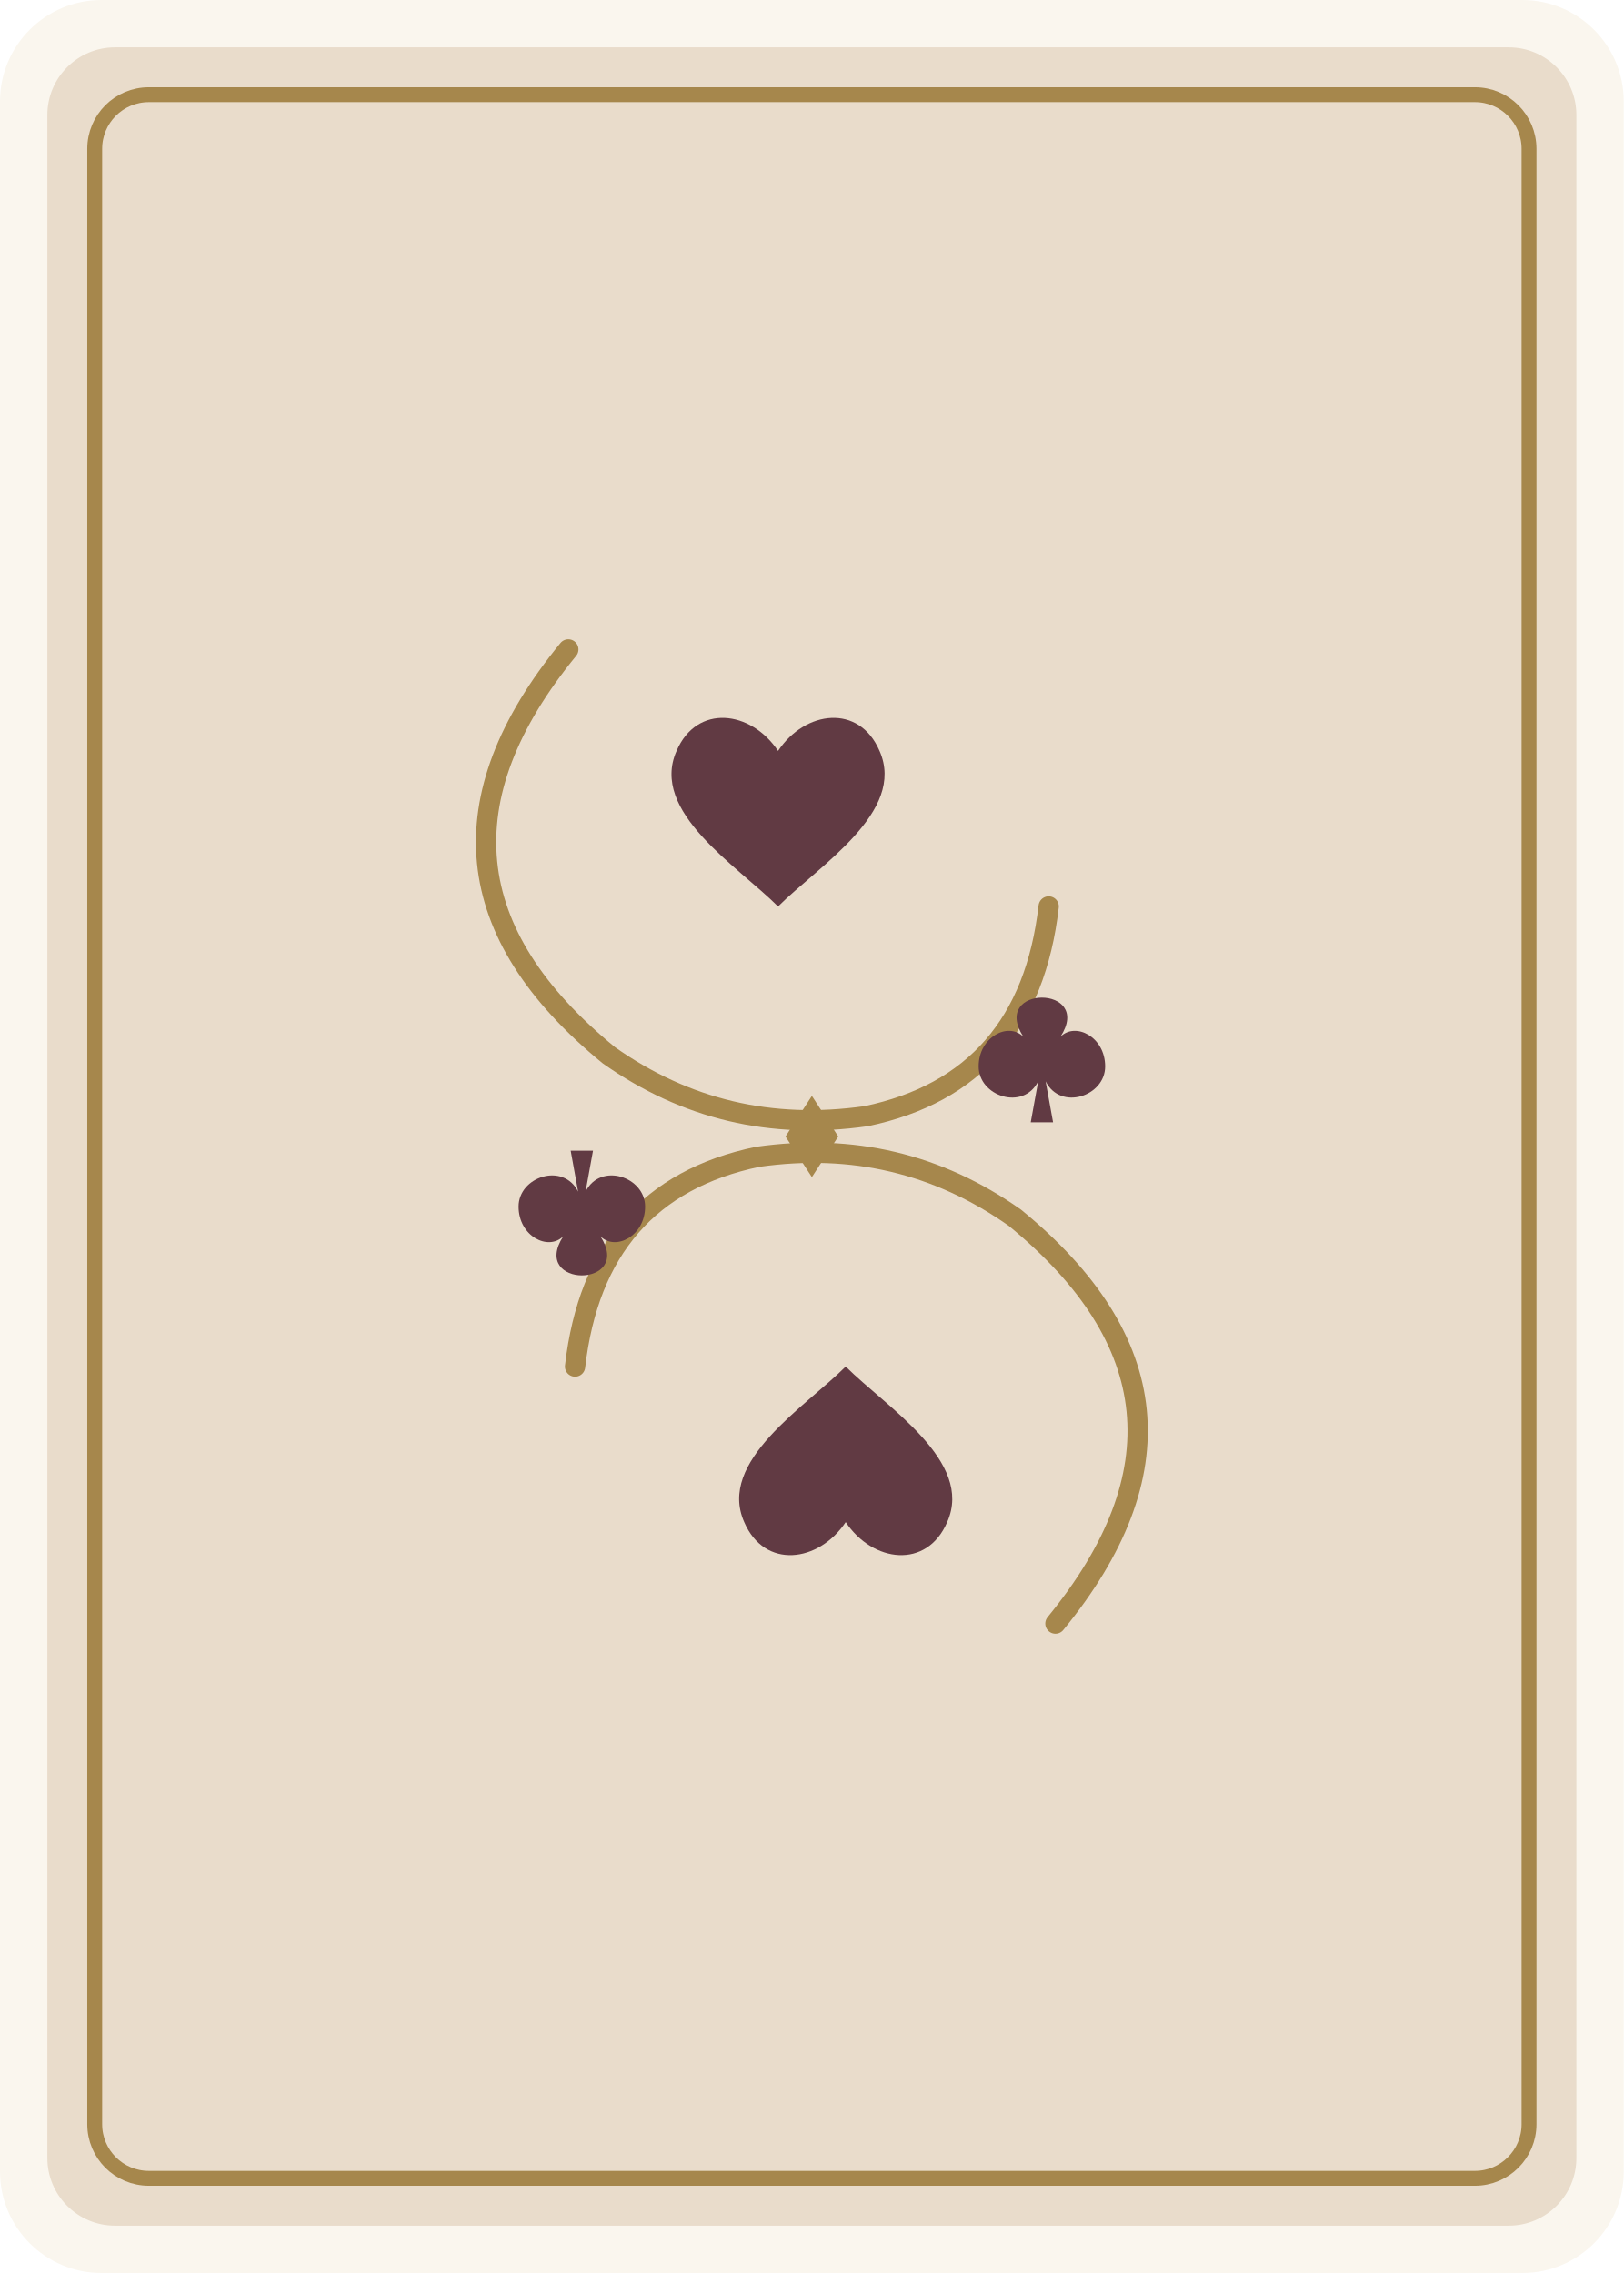
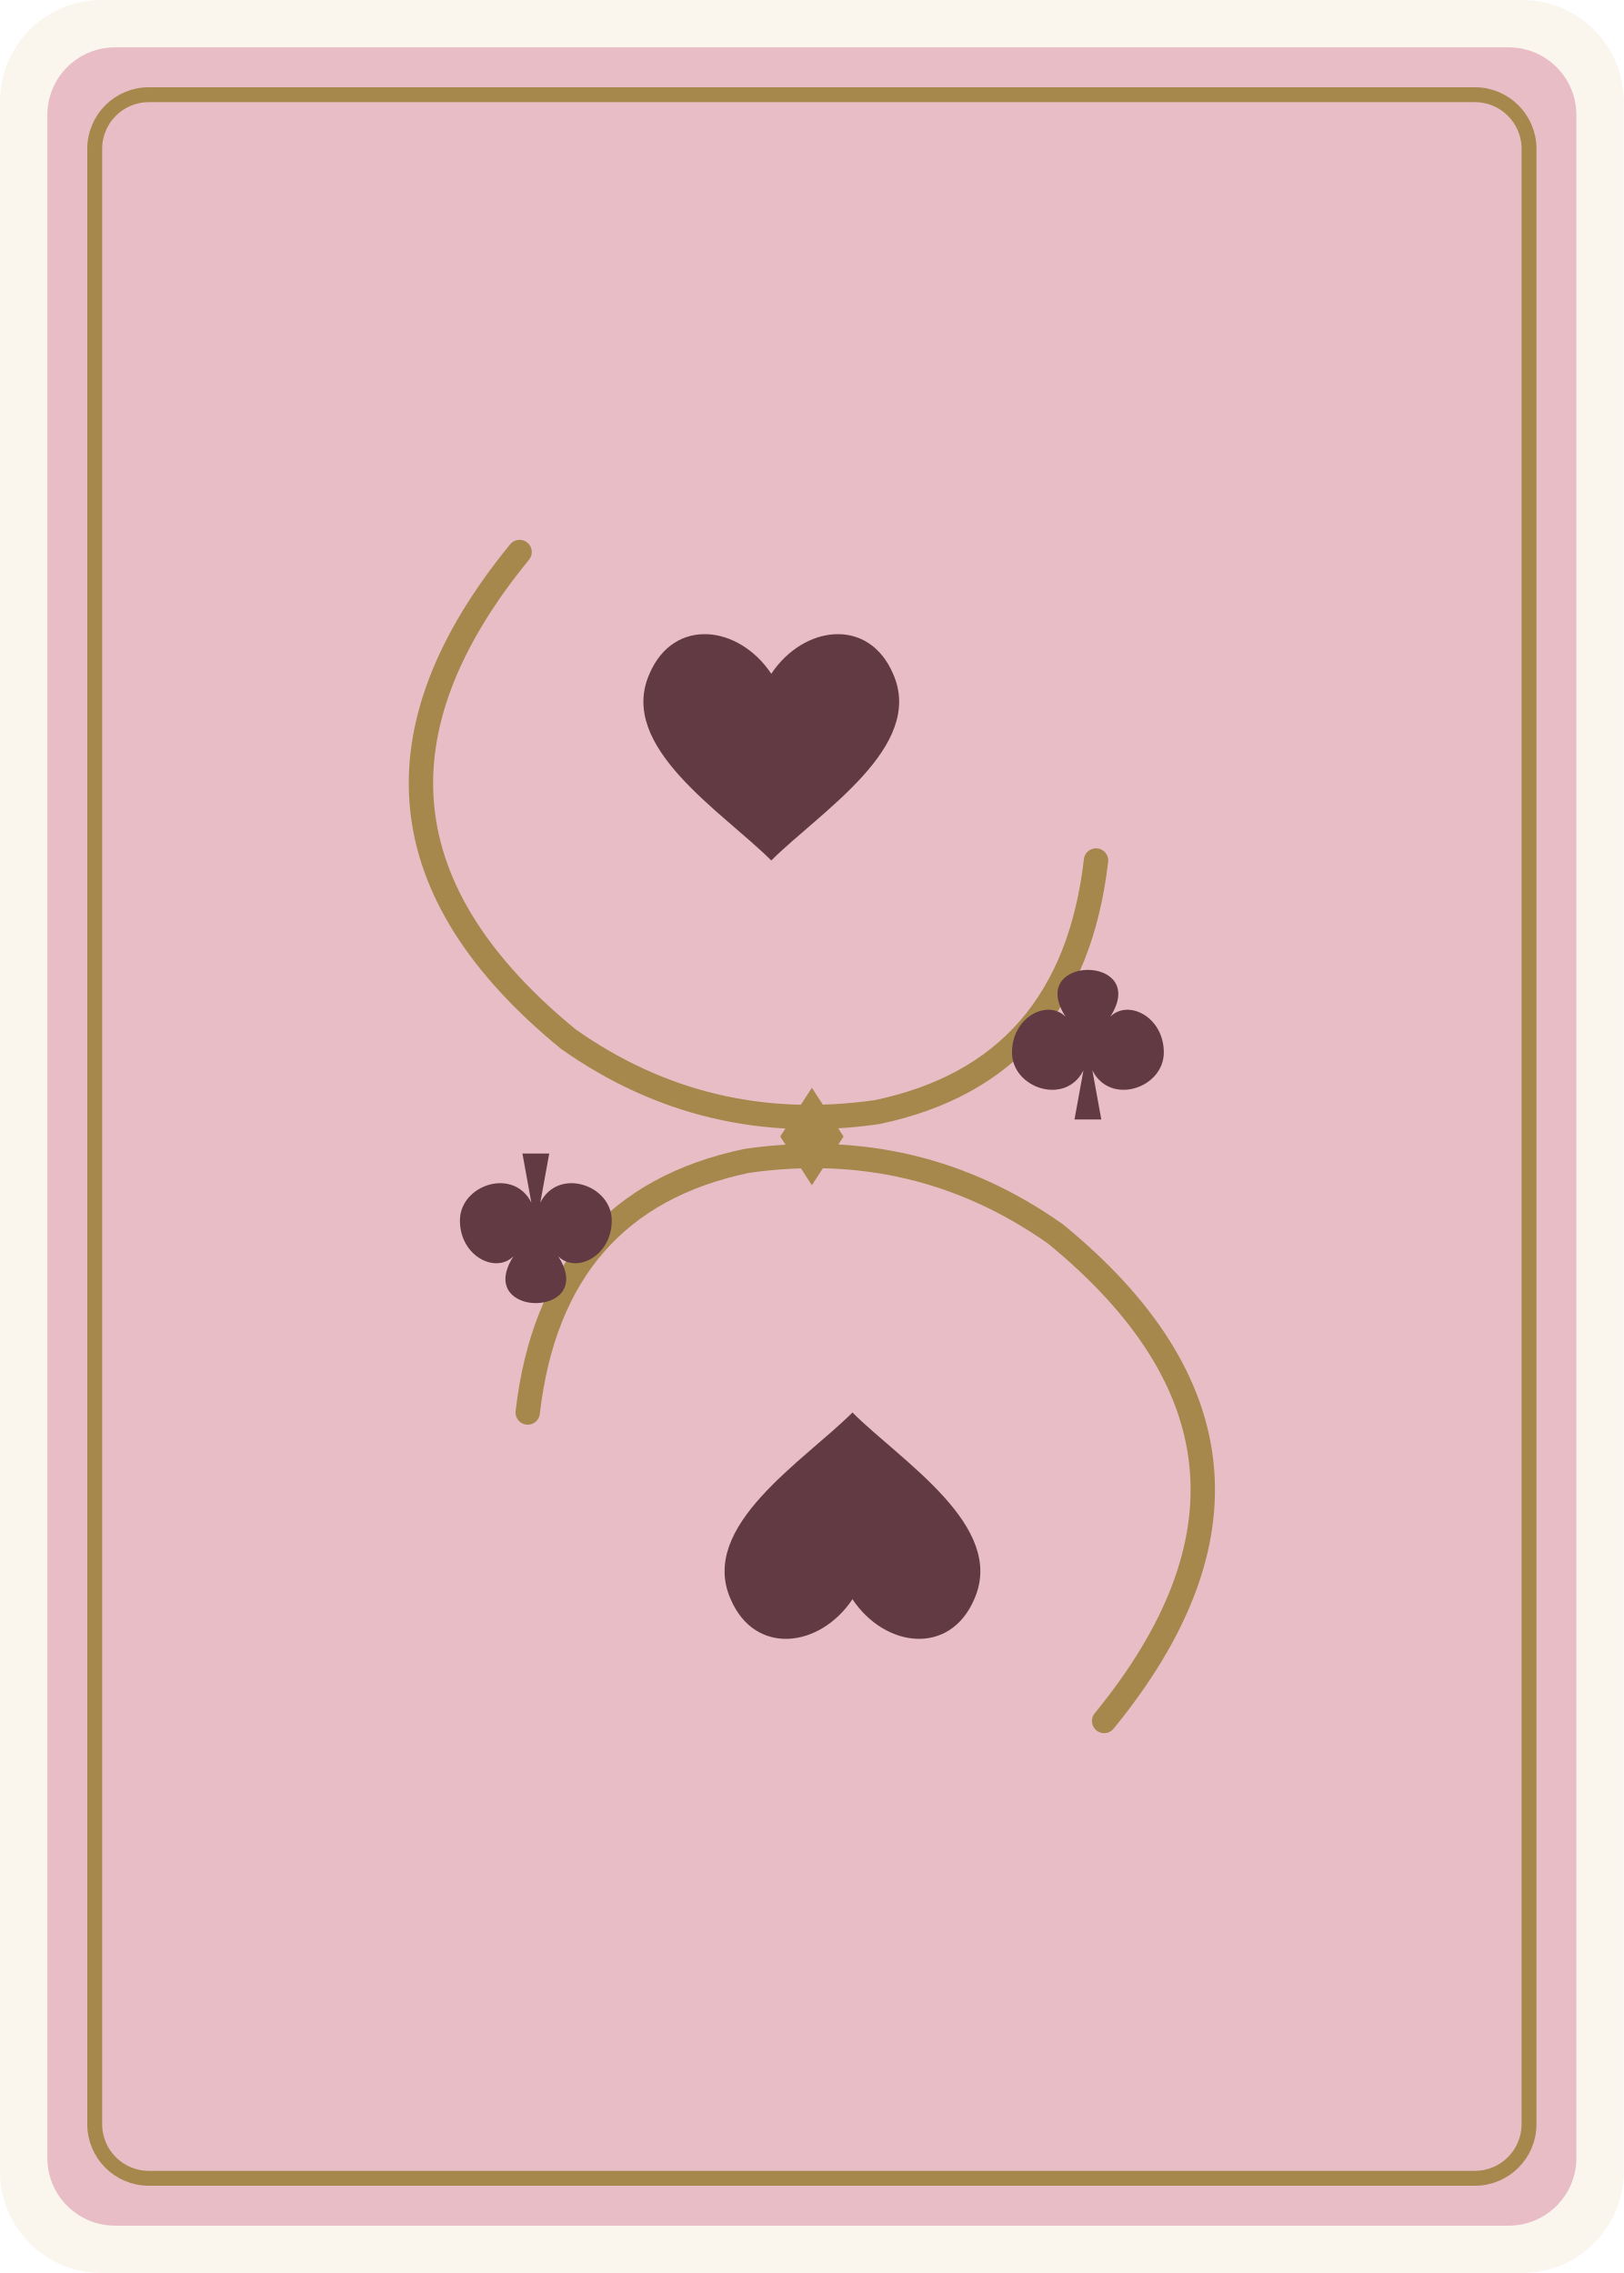
<svg xmlns="http://www.w3.org/2000/svg" width="240" height="336" viewBox="0 0 240 336" role="img" aria-labelledby="title">
  <rect width="240" height="336" rx="15" fill="#FAF6EE" />
-   <rect x="7" y="7" width="226" height="322" rx="10" fill="#E9DCCB" />
+   <rect x="7" y="7" width="226" height="322" rx="10" fill="#E8BDC5" />
  <rect x="14" y="14" width="212" height="308" rx="8" fill="none" stroke="#A6874C" stroke-width="2.2" />
-   <g transform="translate(120 168)">
+   <g data-artwork="center" transform="translate(120 168) scale(1.2)">
    <path d="M-36-72Q-63-39-30-12Q-13 0 8-3Q32-8 35-34" stroke="#A6874C" stroke-width="3" fill="none" stroke-linecap="round" stroke-linejoin="round" />
    <g transform="translate(-5 -47) rotate(0) scale(1)">
      <path d="M0 13C-6 7-19-1-15-10C-12-17-4-16 0-10C4-16 12-17 15-10C19-1 6 7 0 13Z" fill="#613A43" />
    </g>
    <g transform="translate(34 -12) rotate(0) scale(0.55)">
      <path d="M-3 18H3L1 7C5 15 17 11 17 3C17-5 9-9 5-5C14-19-14-19-5-5C-9-9-17-5-17 3C-17 11-5 15-1 7Z" fill="#613A43" />
    </g>
    <g transform="rotate(180)">
      <path d="M-36-72Q-63-39-30-12Q-13 0 8-3Q32-8 35-34" stroke="#A6874C" stroke-width="3" fill="none" stroke-linecap="round" stroke-linejoin="round" />
      <g transform="translate(-5 -47) rotate(0) scale(1)">
        <path d="M0 13C-6 7-19-1-15-10C-12-17-4-16 0-10C4-16 12-17 15-10C19-1 6 7 0 13Z" fill="#613A43" />
      </g>
      <g transform="translate(34 -12) rotate(0) scale(0.55)">
        <path d="M-3 18H3L1 7C5 15 17 11 17 3C17-5 9-9 5-5C14-19-14-19-5-5C-9-9-17-5-17 3C-17 11-5 15-1 7Z" fill="#613A43" />
      </g>
    </g>
    <g transform="translate(0 0)">
      <path d="M0 -6 3.9 0 0 6 -3.9 0Z" fill="#A6874C" />
    </g>
  </g>
</svg>
